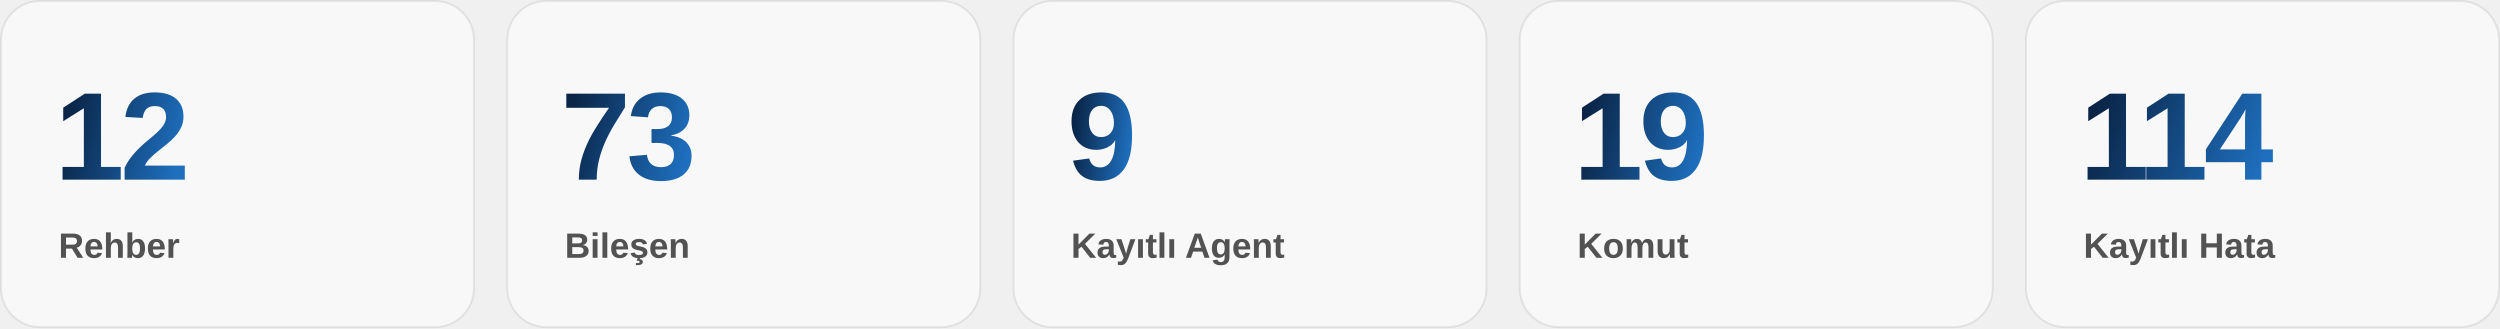
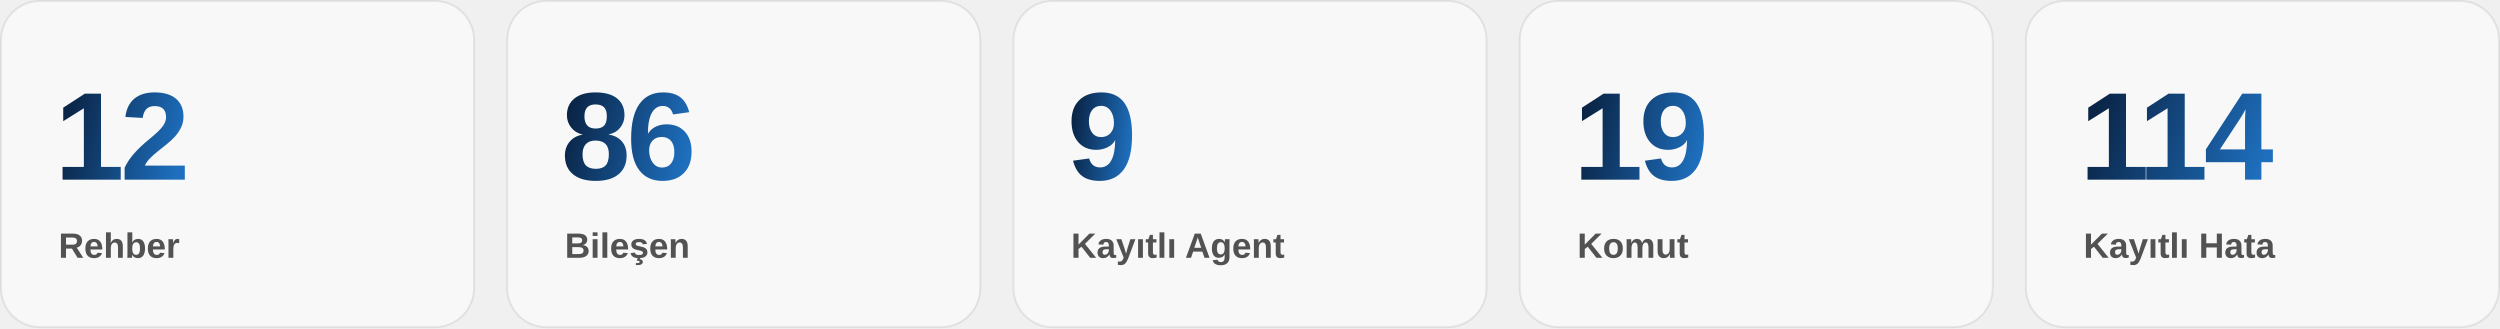
- <svg xmlns="http://www.w3.org/2000/svg" width="1280" height="168" viewBox="0 0 1280 168" role="img" aria-label="12 Rehber, 73 Bileşen, 9 Kayıtlı Agent, 19 Komut, 114 Kayıtlı Hata">
+ <svg xmlns="http://www.w3.org/2000/svg" width="1280" height="168" viewBox="0 0 1280 168" role="img" aria-label="12 Rehber, 86 Bileşen, 9 Kayıtlı Agent, 19 Komut, 114 Kayıtlı Hata">
  <defs>
    <linearGradient id="stat-ink" x1="0.008" y1="0.413" x2="0.992" y2="0.587">
      <stop offset="0%" stop-color="#0a2547" />
      <stop offset="100%" stop-color="#1e6fbe" />
    </linearGradient>
  </defs>
  <g transform="translate(0.0 0)">
    <rect x="0.5" y="0.5" width="242.2" height="167" rx="20" fill="#ffffff" />
    <rect x="0.5" y="0.5" width="242.2" height="167" rx="20" fill="rgb(0,0,0)" fill-opacity="0.03" stroke="rgb(0,0,0)" stroke-opacity="0.08" />
    <text x="28" y="92" font-family="-apple-system, BlinkMacSystemFont, 'Segoe UI', 'Helvetica Neue', Arial, sans-serif" font-size="64" font-weight="800" letter-spacing="-2" fill="url(#stat-ink)">12</text>
    <text x="30" y="132" font-family="-apple-system, BlinkMacSystemFont, 'Segoe UI', 'Helvetica Neue', Arial, sans-serif" font-size="18" font-weight="600" fill="#525252">Rehber</text>
  </g>
  <g transform="translate(259.2 0)">
    <rect x="0.5" y="0.5" width="242.2" height="167" rx="20" fill="#ffffff" />
    <rect x="0.5" y="0.5" width="242.2" height="167" rx="20" fill="rgb(0,0,0)" fill-opacity="0.03" stroke="rgb(0,0,0)" stroke-opacity="0.08" />
-     <text x="28" y="92" font-family="-apple-system, BlinkMacSystemFont, 'Segoe UI', 'Helvetica Neue', Arial, sans-serif" font-size="64" font-weight="800" letter-spacing="-2" fill="url(#stat-ink)">73</text>
+     <text x="28" y="92" font-family="-apple-system, BlinkMacSystemFont, 'Segoe UI', 'Helvetica Neue', Arial, sans-serif" font-size="64" font-weight="800" letter-spacing="-2" fill="url(#stat-ink)">86</text>
    <text x="30" y="132" font-family="-apple-system, BlinkMacSystemFont, 'Segoe UI', 'Helvetica Neue', Arial, sans-serif" font-size="18" font-weight="600" fill="#525252">Bileşen</text>
  </g>
  <g transform="translate(518.4 0)">
    <rect x="0.5" y="0.5" width="242.2" height="167" rx="20" fill="#ffffff" />
    <rect x="0.5" y="0.5" width="242.2" height="167" rx="20" fill="rgb(0,0,0)" fill-opacity="0.03" stroke="rgb(0,0,0)" stroke-opacity="0.08" />
    <text x="28" y="92" font-family="-apple-system, BlinkMacSystemFont, 'Segoe UI', 'Helvetica Neue', Arial, sans-serif" font-size="64" font-weight="800" letter-spacing="-2" fill="url(#stat-ink)">9</text>
    <text x="30" y="132" font-family="-apple-system, BlinkMacSystemFont, 'Segoe UI', 'Helvetica Neue', Arial, sans-serif" font-size="18" font-weight="600" fill="#525252">Kayıtlı Agent</text>
  </g>
  <g transform="translate(777.6 0)">
    <rect x="0.5" y="0.5" width="242.2" height="167" rx="20" fill="#ffffff" />
    <rect x="0.5" y="0.5" width="242.2" height="167" rx="20" fill="rgb(0,0,0)" fill-opacity="0.03" stroke="rgb(0,0,0)" stroke-opacity="0.08" />
    <text x="28" y="92" font-family="-apple-system, BlinkMacSystemFont, 'Segoe UI', 'Helvetica Neue', Arial, sans-serif" font-size="64" font-weight="800" letter-spacing="-2" fill="url(#stat-ink)">19</text>
    <text x="30" y="132" font-family="-apple-system, BlinkMacSystemFont, 'Segoe UI', 'Helvetica Neue', Arial, sans-serif" font-size="18" font-weight="600" fill="#525252">Komut</text>
  </g>
  <g transform="translate(1036.8 0)">
    <rect x="0.5" y="0.5" width="242.2" height="167" rx="20" fill="#ffffff" />
    <rect x="0.5" y="0.5" width="242.2" height="167" rx="20" fill="rgb(0,0,0)" fill-opacity="0.03" stroke="rgb(0,0,0)" stroke-opacity="0.08" />
    <text x="28" y="92" font-family="-apple-system, BlinkMacSystemFont, 'Segoe UI', 'Helvetica Neue', Arial, sans-serif" font-size="64" font-weight="800" letter-spacing="-2" fill="url(#stat-ink)">114</text>
    <text x="30" y="132" font-family="-apple-system, BlinkMacSystemFont, 'Segoe UI', 'Helvetica Neue', Arial, sans-serif" font-size="18" font-weight="600" fill="#525252">Kayıtlı Hata</text>
  </g>
</svg>
